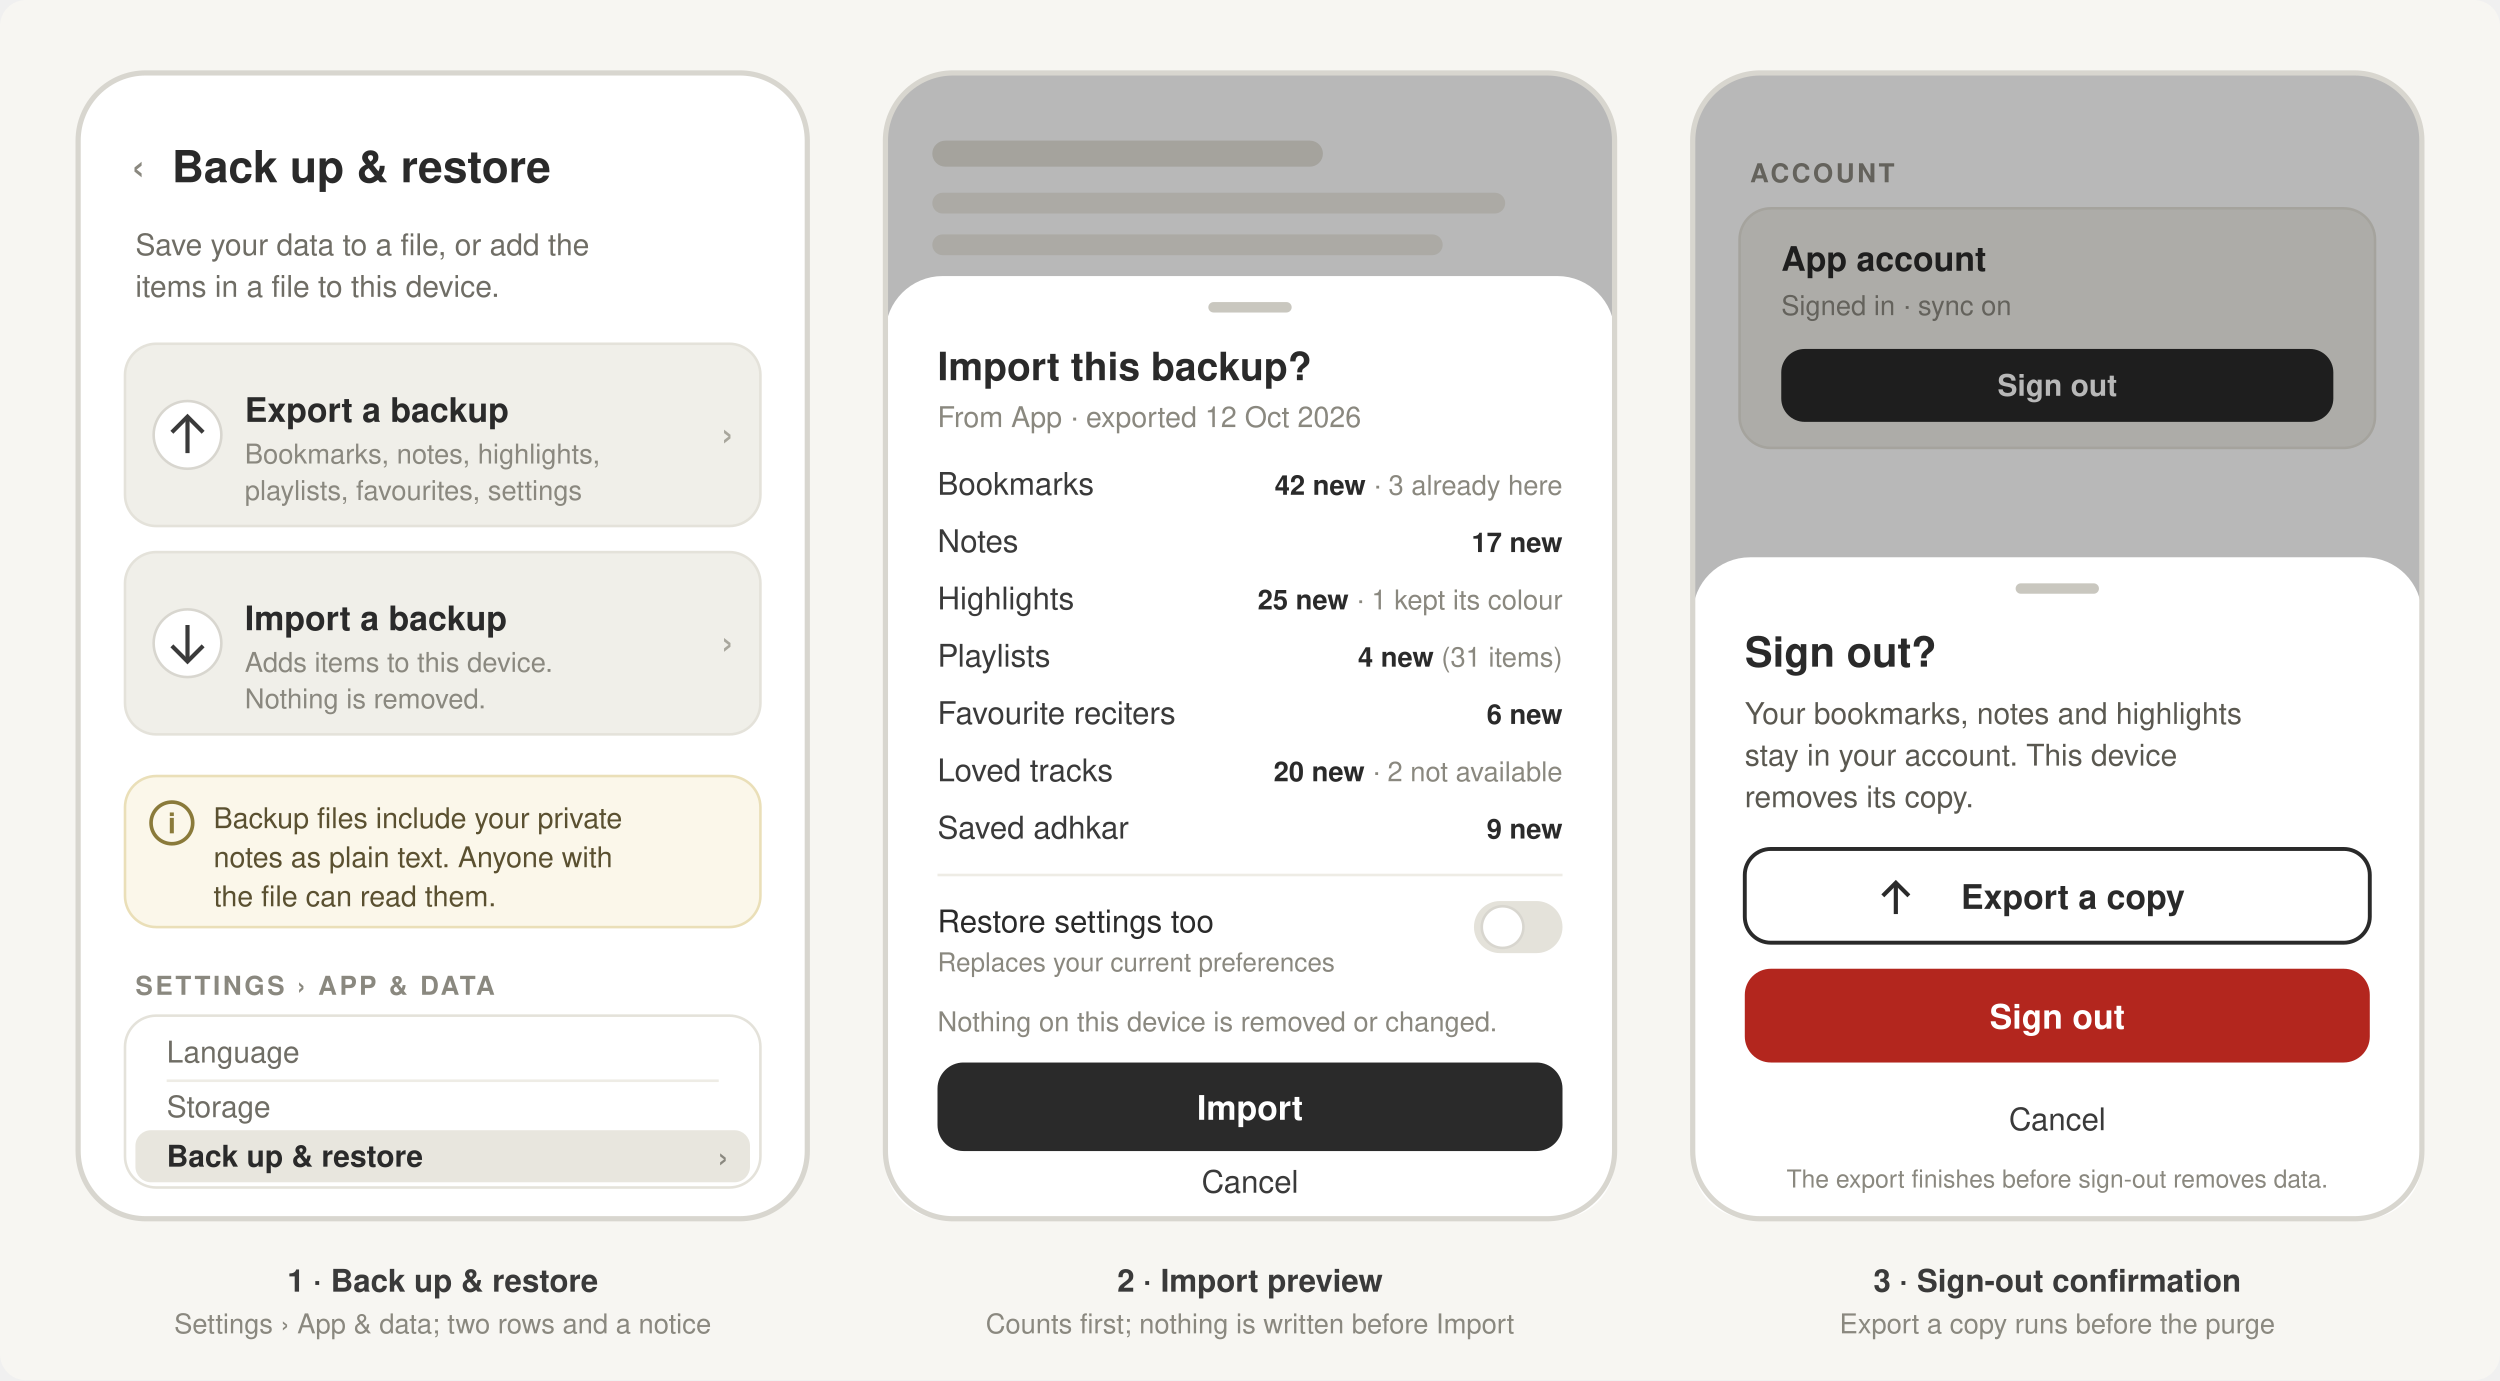
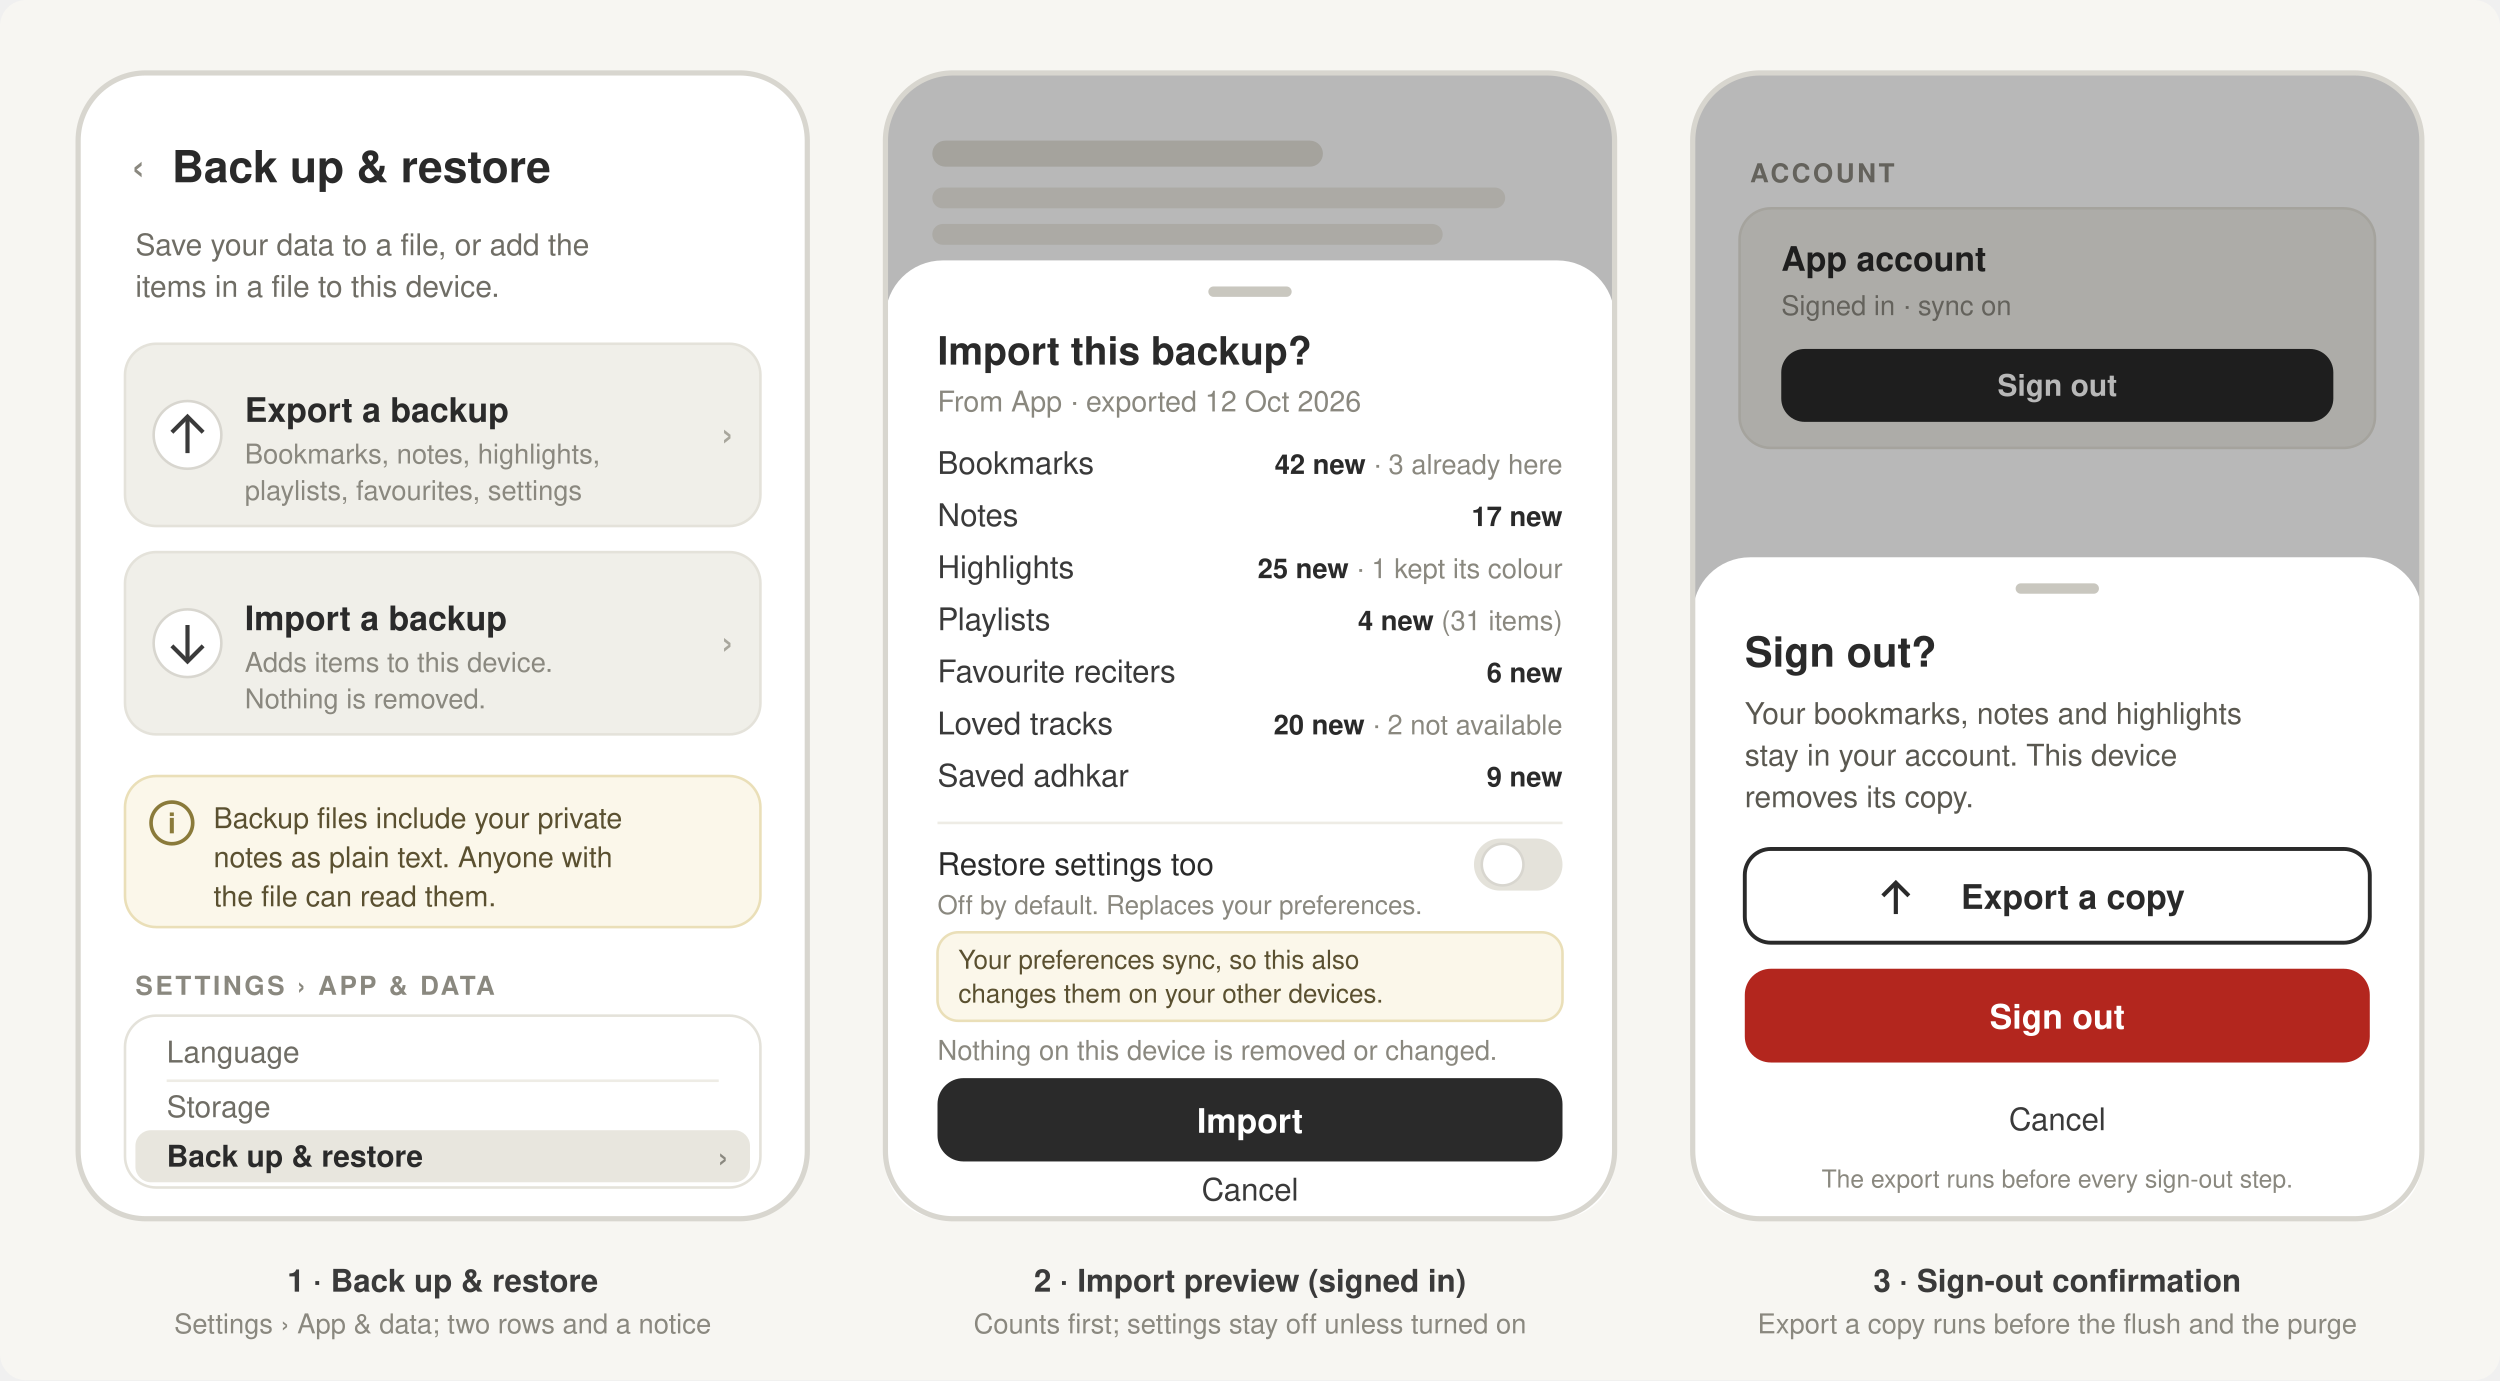
<svg xmlns="http://www.w3.org/2000/svg" viewBox="0 0 960 530" font-family="Helvetica, Arial, sans-serif">
  <rect x="0" y="0" width="960" height="530" rx="10" fill="#f7f6f2" />
  <rect x="30" y="28" width="280" height="440" rx="26" fill="#ffffff" stroke="#d8d6cf" stroke-width="2" />
  <text x="50" y="70" font-size="18" fill="#8a887f">‹</text>
  <text x="66" y="70" font-size="17" font-weight="700" fill="#2a2a2a">Back up &amp; restore</text>
  <text x="52" y="98" font-size="11.5" fill="#6f6d65">Save your data to a file, or add the</text>
  <text x="52" y="114" font-size="11.5" fill="#6f6d65">items in a file to this device.</text>
  <rect x="48" y="132" width="244" height="70" rx="12" fill="#f0efe9" stroke="#e4e2da" />
  <circle cx="72" cy="167" r="13" fill="#ffffff" stroke="#d8d6cf" />
  <line x1="72" y1="174" x2="72" y2="160" stroke="#3a3a3a" stroke-width="1.6" />
  <polyline points="66,166 72,160 78,166" fill="none" stroke="#3a3a3a" stroke-width="1.6" />
  <text x="94" y="162" font-size="13" font-weight="700" fill="#2a2a2a">Export a backup</text>
  <text x="94" y="178" font-size="10.5" fill="#8a887f">Bookmarks, notes, highlights,</text>
  <text x="94" y="192" font-size="10.5" fill="#8a887f">playlists, favourites, settings</text>
  <text x="282" y="172" font-size="16" fill="#a8a69c" text-anchor="end">›</text>
  <rect x="48" y="212" width="244" height="70" rx="12" fill="#f0efe9" stroke="#e4e2da" />
  <circle cx="72" cy="247" r="13" fill="#ffffff" stroke="#d8d6cf" />
  <line x1="72" y1="240" x2="72" y2="254" stroke="#3a3a3a" stroke-width="1.6" />
  <polyline points="66,248 72,254 78,248" fill="none" stroke="#3a3a3a" stroke-width="1.6" />
  <text x="94" y="242" font-size="13" font-weight="700" fill="#2a2a2a">Import a backup</text>
  <text x="94" y="258" font-size="10.5" fill="#8a887f">Adds items to this device.</text>
  <text x="94" y="272" font-size="10.5" fill="#8a887f">Nothing is removed.</text>
  <text x="282" y="252" font-size="16" fill="#a8a69c" text-anchor="end">›</text>
  <rect x="48" y="298" width="244" height="58" rx="12" fill="#fbf7ea" stroke="#eadfb8" />
  <circle cx="66" cy="316" r="8" fill="none" stroke="#8a7a3a" stroke-width="1.4" />
  <text x="66" y="320" font-size="11" font-weight="700" fill="#8a7a3a" text-anchor="middle">i</text>
  <text x="82" y="318" font-size="11" fill="#5a5030">Backup files include your private</text>
  <text x="82" y="333" font-size="11" fill="#5a5030">notes as plain text. Anyone with</text>
  <text x="82" y="348" font-size="11" fill="#5a5030">the file can read them.</text>
  <text x="52" y="382" font-size="10" font-weight="700" fill="#8a887f" letter-spacing="1">SETTINGS › APP &amp; DATA</text>
  <rect x="48" y="390" width="244" height="66" rx="12" fill="#ffffff" stroke="#e4e2da" />
  <text x="64" y="408" font-size="11.5" fill="#6f6d65">Language</text>
  <line x1="64" y1="415" x2="276" y2="415" stroke="#eeece5" />
  <text x="64" y="429" font-size="11.5" fill="#6f6d65">Storage</text>
  <rect x="52" y="434" width="236" height="20" rx="6" fill="#e8e6de" />
  <text x="64" y="448" font-size="11.5" font-weight="700" fill="#2a2a2a">Back up &amp; restore</text>
  <text x="280" y="449" font-size="14" fill="#8a887f" text-anchor="end">›</text>
  <rect x="340" y="28" width="280" height="440" rx="26" fill="#ffffff" />
  <rect x="358" y="54" width="150" height="10" rx="5" fill="#e4e2da" />
-   <rect x="358" y="74" width="220" height="8" rx="4" fill="#eeece5" />
-   <rect x="358" y="90" width="196" height="8" rx="4" fill="#eeece5" />
+   <rect x="358" y="72" width="220" height="8" rx="4" fill="#eeece5" />
+   <rect x="358" y="86" width="196" height="8" rx="4" fill="#eeece5" />
  <rect x="340" y="28" width="280" height="440" rx="26" fill="#000000" fill-opacity="0.28" />
-   <rect x="340" y="106" width="280" height="362" rx="22" fill="#ffffff" />
-   <rect x="464" y="116" width="32" height="4" rx="2" fill="#c9c7bf" />
-   <text x="360" y="146" font-size="15" font-weight="700" fill="#2a2a2a">Import this backup?</text>
-   <text x="360" y="164" font-size="11" fill="#8a887f">From App · exported 12 Oct 2026</text>
+   <rect x="340" y="100" width="280" height="368" rx="22" fill="#ffffff" />
+   <rect x="464" y="110" width="32" height="4" rx="2" fill="#c9c7bf" />
+   <text x="360" y="140" font-size="15" font-weight="700" fill="#2a2a2a">Import this backup?</text>
+   <text x="360" y="158" font-size="11" fill="#8a887f">From App · exported 12 Oct 2026</text>
  <g font-size="12" fill="#3a3a3a">
-     <text x="360" y="190">Bookmarks</text>
-     <text x="360" y="212">Notes</text>
-     <text x="360" y="234">Highlights</text>
-     <text x="360" y="256">Playlists</text>
-     <text x="360" y="278">Favourite reciters</text>
-     <text x="360" y="300">Loved tracks</text>
-     <text x="360" y="322">Saved adhkar</text>
+     <text x="360" y="182">Bookmarks</text>
+     <text x="360" y="202">Notes</text>
+     <text x="360" y="222">Highlights</text>
+     <text x="360" y="242">Playlists</text>
+     <text x="360" y="262">Favourite reciters</text>
+     <text x="360" y="282">Loved tracks</text>
+     <text x="360" y="302">Saved adhkar</text>
  </g>
  <g font-size="10.5" fill="#8a887f" text-anchor="end">
-     <text x="600" y="190">
+     <text x="600" y="182">
      <tspan font-weight="700" fill="#2a2a2a">42 new</tspan> · 3 already here</text>
-     <text x="600" y="212">
+     <text x="600" y="202">
      <tspan font-weight="700" fill="#2a2a2a">17 new</tspan>
    </text>
-     <text x="600" y="234">
+     <text x="600" y="222">
      <tspan font-weight="700" fill="#2a2a2a">25 new</tspan> · 1 kept its colour</text>
-     <text x="600" y="256">
+     <text x="600" y="242">
      <tspan font-weight="700" fill="#2a2a2a">4 new</tspan> (31 items)</text>
-     <text x="600" y="278">
+     <text x="600" y="262">
      <tspan font-weight="700" fill="#2a2a2a">6 new</tspan>
    </text>
-     <text x="600" y="300">
+     <text x="600" y="282">
      <tspan font-weight="700" fill="#2a2a2a">20 new</tspan> · 2 not available</text>
-     <text x="600" y="322">
+     <text x="600" y="302">
      <tspan font-weight="700" fill="#2a2a2a">9 new</tspan>
    </text>
  </g>
-   <line x1="360" y1="336" x2="600" y2="336" stroke="#eeece5" />
-   <text x="360" y="358" font-size="12" fill="#2a2a2a">Restore settings too</text>
-   <text x="360" y="373" font-size="10" fill="#8a887f">Replaces your current preferences</text>
-   <rect x="566" y="346" width="34" height="20" rx="10" fill="#e4e2da" />
-   <circle cx="577" cy="356" r="8" fill="#ffffff" stroke="#d8d6cf" />
-   <text x="360" y="396" font-size="10.5" fill="#8a887f">Nothing on this device is removed or changed.</text>
-   <rect x="360" y="408" width="240" height="34" rx="10" fill="#2a2a2a" />
-   <text x="480" y="430" font-size="13" font-weight="700" fill="#ffffff" text-anchor="middle">Import</text>
-   <text x="480" y="458" font-size="12" fill="#3a3a3a" text-anchor="middle">Cancel</text>
+   <line x1="360" y1="316" x2="600" y2="316" stroke="#eeece5" />
+   <text x="360" y="336" font-size="12" fill="#2a2a2a">Restore settings too</text>
+   <text x="360" y="351" font-size="10" fill="#8a887f">Off by default. Replaces your preferences.</text>
+   <rect x="566" y="322" width="34" height="20" rx="10" fill="#e4e2da" />
+   <circle cx="577" cy="332" r="8" fill="#ffffff" stroke="#d8d6cf" />
+   <rect x="360" y="358" width="240" height="34" rx="8" fill="#fbf7ea" stroke="#eadfb8" />
+   <text x="368" y="372" font-size="10" fill="#5a5030">Your preferences sync, so this also</text>
+   <text x="368" y="385" font-size="10" fill="#5a5030">changes them on your other devices.</text>
+   <text x="360" y="407" font-size="10.5" fill="#8a887f">Nothing on this device is removed or changed.</text>
+   <rect x="360" y="414" width="240" height="32" rx="10" fill="#2a2a2a" />
+   <text x="480" y="435" font-size="13" font-weight="700" fill="#ffffff" text-anchor="middle">Import</text>
+   <text x="480" y="461" font-size="12" fill="#3a3a3a" text-anchor="middle">Cancel</text>
  <rect x="340" y="28" width="280" height="440" rx="26" fill="none" stroke="#d8d6cf" stroke-width="2" />
  <rect x="650" y="28" width="280" height="440" rx="26" fill="#ffffff" />
  <text x="672" y="70" font-size="10" font-weight="700" fill="#8a887f" letter-spacing="1">ACCOUNT</text>
  <rect x="668" y="80" width="244" height="92" rx="12" fill="#f0efe9" stroke="#e4e2da" />
  <text x="684" y="104" font-size="13" font-weight="700" fill="#2a2a2a">App account</text>
  <text x="684" y="121" font-size="10.5" fill="#8a887f">Signed in · sync on</text>
  <rect x="684" y="134" width="212" height="28" rx="9" fill="#2a2a2a" />
  <text x="790" y="152" font-size="11.5" font-weight="700" fill="#ffffff" text-anchor="middle">Sign out</text>
  <rect x="650" y="28" width="280" height="440" rx="26" fill="#000000" fill-opacity="0.28" />
  <rect x="650" y="214" width="280" height="254" rx="22" fill="#ffffff" />
  <rect x="774" y="224" width="32" height="4" rx="2" fill="#c9c7bf" />
  <text x="670" y="256" font-size="16" font-weight="700" fill="#2a2a2a">Sign out?</text>
  <text x="670" y="278" font-size="11.5" fill="#5a5850">Your bookmarks, notes and highlights</text>
  <text x="670" y="294" font-size="11.5" fill="#5a5850">stay in your account. This device</text>
  <text x="670" y="310" font-size="11.5" fill="#5a5850">removes its copy.</text>
  <rect x="670" y="326" width="240" height="36" rx="10" fill="#ffffff" stroke="#2a2a2a" stroke-width="1.5" />
  <line x1="728" y1="351" x2="728" y2="339" stroke="#2a2a2a" stroke-width="1.6" />
  <polyline points="723,344 728,339 733,344" fill="none" stroke="#2a2a2a" stroke-width="1.6" />
  <text x="796" y="349" font-size="13" font-weight="700" fill="#2a2a2a" text-anchor="middle">Export a copy</text>
  <rect x="670" y="372" width="240" height="36" rx="10" fill="#b3261e" />
  <text x="790" y="395" font-size="13" font-weight="700" fill="#ffffff" text-anchor="middle">Sign out</text>
  <text x="790" y="434" font-size="12" fill="#3a3a3a" text-anchor="middle">Cancel</text>
-   <text x="790" y="456" font-size="9.5" fill="#8a887f" text-anchor="middle">The export finishes before sign-out removes data.</text>
+   <text x="790" y="456" font-size="9.5" fill="#8a887f" text-anchor="middle">The export runs before every sign-out step.</text>
  <rect x="650" y="28" width="280" height="440" rx="26" fill="none" stroke="#d8d6cf" stroke-width="2" />
  <g text-anchor="middle">
    <text x="170" y="496" font-size="12" font-weight="700" fill="#3a3a3a">1 · Back up &amp; restore</text>
    <text x="170" y="512" font-size="10.5" fill="#8a887f">Settings › App &amp; data; two rows and a notice</text>
-     <text x="480" y="496" font-size="12" font-weight="700" fill="#3a3a3a">2 · Import preview</text>
-     <text x="480" y="512" font-size="10.5" fill="#8a887f">Counts first; nothing is written before Import</text>
+     <text x="480" y="496" font-size="12" font-weight="700" fill="#3a3a3a">2 · Import preview (signed in)</text>
+     <text x="480" y="512" font-size="10.5" fill="#8a887f">Counts first; settings stay off unless turned on</text>
    <text x="790" y="496" font-size="12" font-weight="700" fill="#3a3a3a">3 · Sign-out confirmation</text>
-     <text x="790" y="512" font-size="10.5" fill="#8a887f">Export a copy runs before the purge</text>
+     <text x="790" y="512" font-size="10.5" fill="#8a887f">Export a copy runs before the flush and the purge</text>
  </g>
</svg>
